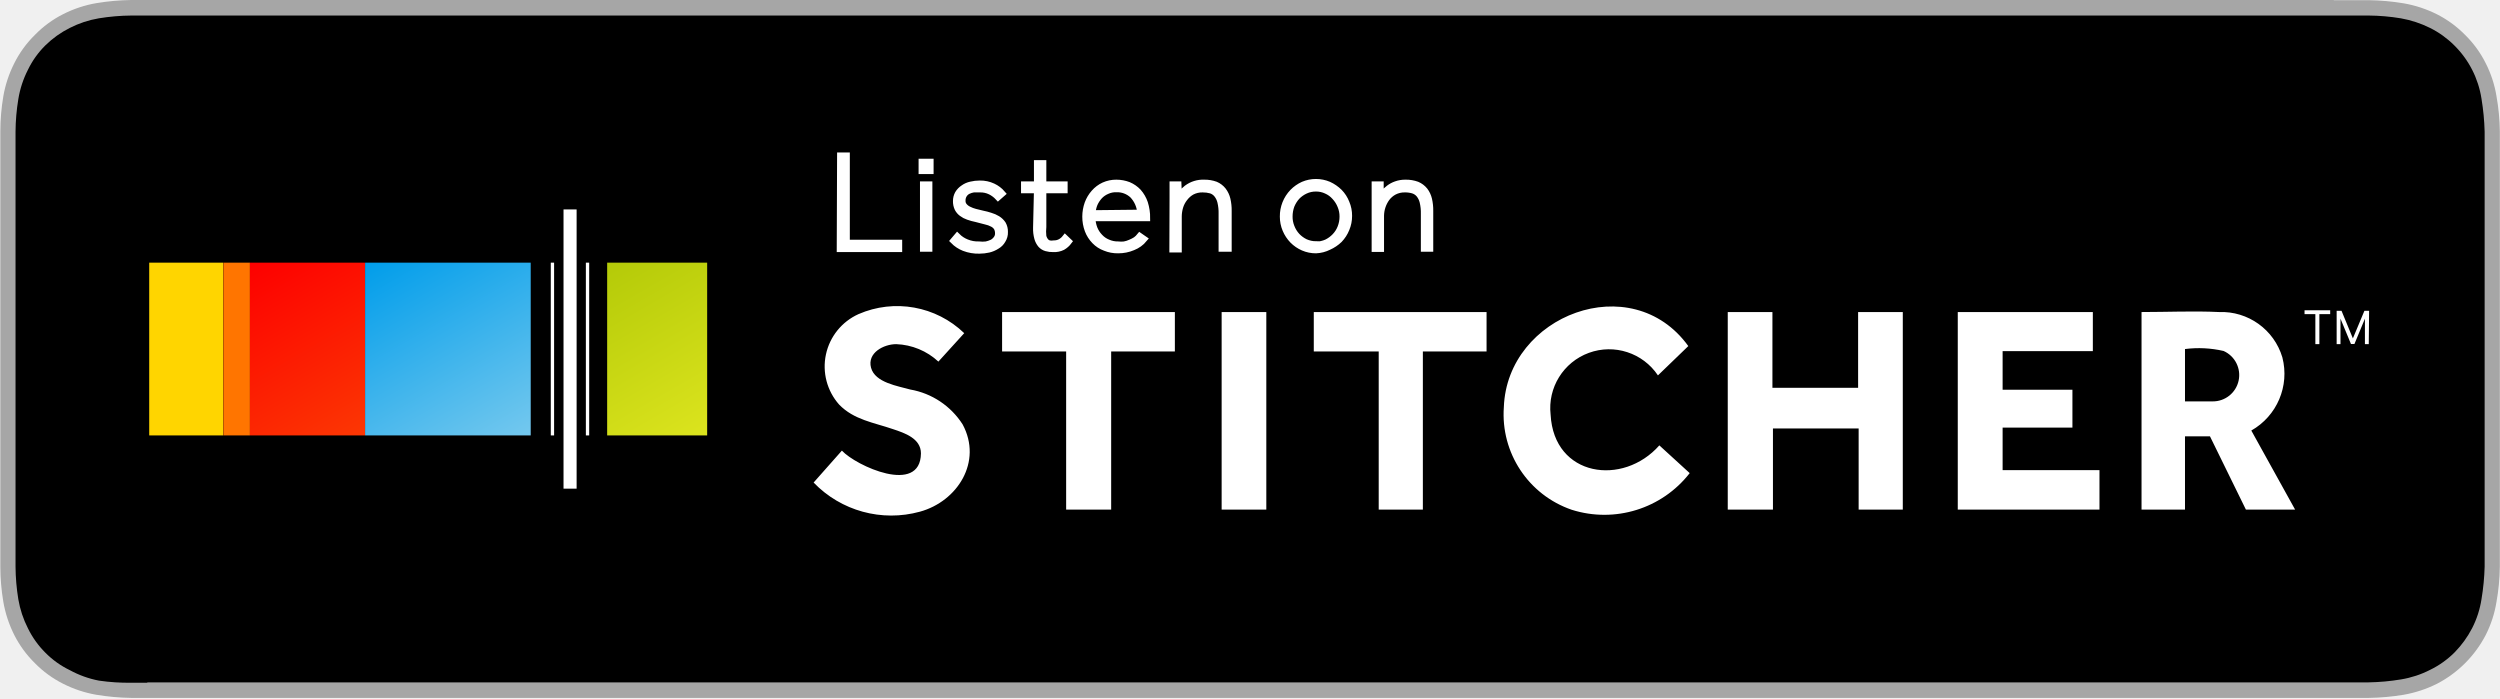
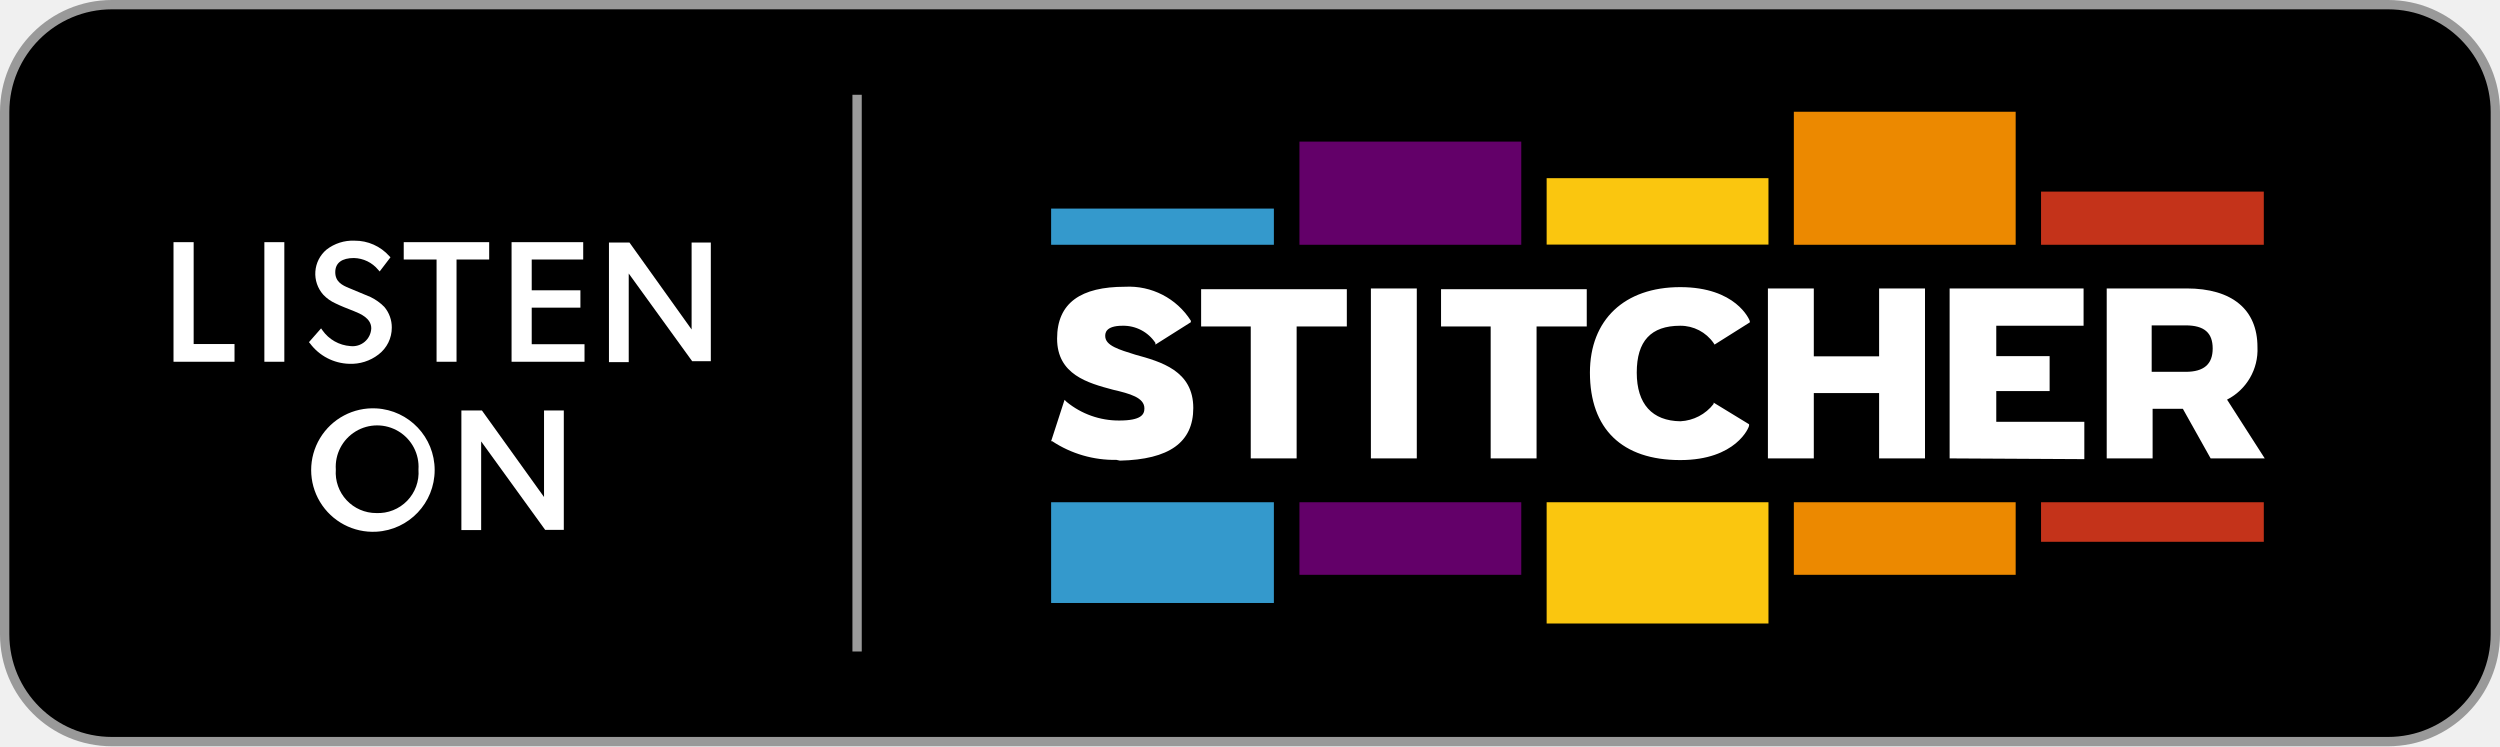
- <svg xmlns="http://www.w3.org/2000/svg" viewBox="0 0 143.25 40">
-   <defs>
-     <style>.g{fill:#fff}</style>
-     <linearGradient id="a" x1="14.65" y1="14.86" x2="20.59" y2="25.15" gradientUnits="userSpaceOnUse">
-       <stop offset="0" stop-color="#fd0000" />
-       <stop offset="1" stop-color="#fc3703" />
-     </linearGradient>
-     <linearGradient id="b" x1="22.34" y1="14.23" x2="29" y2="25.77" gradientUnits="userSpaceOnUse">
-       <stop offset="0" stop-color="#009dea" />
-       <stop offset="1" stop-color="#74c8ee" />
-     </linearGradient>
-     <linearGradient id="c" x1="34.79" y1="15.05" x2="40.51" y2="24.96" gradientUnits="userSpaceOnUse">
-       <stop offset="0" stop-color="#b4ca08" />
-       <stop offset="1" stop-color="#dce41e" />
-     </linearGradient>
-   </defs>
-   <path d="M133.72 0H7.52a13.39 13.39 0 0 0-2 .18 6.74 6.74 0 0 0-1.9.63A6.07 6.07 0 0 0 2 2 6.07 6.07 0 0 0 .82 3.62a6.74 6.74 0 0 0-.63 1.9 12.18 12.18 0 0 0-.17 2v24.96a12.18 12.18 0 0 0 .17 2 6.8 6.8 0 0 0 .63 1.91A6.19 6.19 0 0 0 2 38a6.07 6.07 0 0 0 1.62 1.18 6.74 6.74 0 0 0 1.9.63 13.39 13.39 0 0 0 2 .18h128.21a13.39 13.39 0 0 0 2-.18 6.91 6.91 0 0 0 1.91-.63 6.55 6.55 0 0 0 2.79-2.79 6.48 6.48 0 0 0 .62-1.91 12.2 12.2 0 0 0 .19-2V7.52a12.2 12.2 0 0 0-.19-2 6.42 6.42 0 0 0-.62-1.9A6.07 6.07 0 0 0 141.25 2a6.19 6.19 0 0 0-1.61-1.18 6.91 6.91 0 0 0-1.91-.63 13.39 13.39 0 0 0-2-.18h-2z" fill="#a6a6a6" />
-   <path d="M8.44 39.12h-.9A11.52 11.52 0 0 1 5.67 39 5.72 5.72 0 0 1 4 38.4a5.06 5.06 0 0 1-1.4-1 5.19 5.19 0 0 1-1-1.4 5.79 5.79 0 0 1-.55-1.66 12.1 12.1 0 0 1-.16-1.87V7.55a11.9 11.9 0 0 1 .16-1.87A5.69 5.69 0 0 1 1.6 4a5.06 5.06 0 0 1 1-1.4 5.52 5.52 0 0 1 1.4-1 5.79 5.79 0 0 1 1.66-.55A12.1 12.1 0 0 1 7.54.89h128.17a11.88 11.88 0 0 1 1.86.16 6.18 6.18 0 0 1 1.67.55 5.33 5.33 0 0 1 1.39 1 5.46 5.46 0 0 1 1.56 3.06 13.72 13.72 0 0 1 .18 1.89v24.92a13.44 13.44 0 0 1-.18 1.86 5.45 5.45 0 0 1-.54 1.67 5.77 5.77 0 0 1-1 1.38 5.19 5.19 0 0 1-1.4 1 5.66 5.66 0 0 1-1.67.55 12.61 12.61 0 0 1-1.87.17H8.44z" />
-   <path d="M48.14 8.91h.38v5h3v.36h-3.4zm4.67.36h.51v.53h-.51zm.08 1.3h.36v3.68h-.36zm1.96 2.96a1.58 1.58 0 0 0 .53.35 1.7 1.7 0 0 0 .71.13 1.86 1.86 0 0 0 .42 0 1.6 1.6 0 0 0 .35-.12.73.73 0 0 0 .24-.22.49.49 0 0 0 .09-.3.67.67 0 0 0-.08-.33.63.63 0 0 0-.24-.21 1.46 1.46 0 0 0-.39-.14l-.54-.14a3.22 3.22 0 0 1-.47-.13 1.23 1.23 0 0 1-.36-.19.81.81 0 0 1-.24-.28.94.94 0 0 1-.09-.43.86.86 0 0 1 .11-.43 1 1 0 0 1 .31-.32 1.13 1.13 0 0 1 .43-.19 2.1 2.1 0 0 1 .51-.06 1.7 1.7 0 0 1 .76.16 1.61 1.61 0 0 1 .54.41l-.25.22a1.54 1.54 0 0 0-.44-.33 1.28 1.28 0 0 0-.61-.13h-.35a1.09 1.09 0 0 0-.32.1.58.58 0 0 0-.23.21.61.61 0 0 0-.09.35.43.43 0 0 0 .1.29.75.75 0 0 0 .26.2 1.78 1.78 0 0 0 .37.14l.41.1a3.9 3.9 0 0 1 .46.12 1.7 1.7 0 0 1 .41.18 1 1 0 0 1 .31.3.88.88 0 0 1 .11.45.82.82 0 0 1-.13.48.87.87 0 0 1-.33.33 1.52 1.52 0 0 1-.47.2 2.46 2.46 0 0 1-.53.06 2.28 2.28 0 0 1-.88-.15 1.81 1.81 0 0 1-.62-.41zm4.57-2.63h-.74v-.33h.74V9.35h.36v1.22H61v.33h-1.22V13a2.44 2.44 0 0 0 0 .53.66.66 0 0 0 .14.29.39.39 0 0 0 .21.13.75.75 0 0 0 .26 0 .75.75 0 0 0 .35-.08.88.88 0 0 0 .29-.24l.22.21a1.19 1.19 0 0 1-.36.32 1.08 1.08 0 0 1-.54.11 1.33 1.33 0 0 1-.4-.05.67.67 0 0 1-.31-.19 1 1 0 0 1-.2-.38 2 2 0 0 1-.07-.6zm6.15 2.8a1.59 1.59 0 0 1-.65.47 2.12 2.12 0 0 1-.85.17 1.86 1.86 0 0 1-.75-.14 1.56 1.56 0 0 1-.6-.39 1.77 1.77 0 0 1-.39-.61 2.22 2.22 0 0 1-.14-.79 2.27 2.27 0 0 1 .13-.75 1.93 1.93 0 0 1 .37-.62 1.68 1.68 0 0 1 .56-.42 1.72 1.72 0 0 1 .72-.15 2 2 0 0 1 .7.13 1.67 1.67 0 0 1 .56.39 1.89 1.89 0 0 1 .37.64 2.84 2.84 0 0 1 .13.87h-3.14a1.88 1.88 0 0 0 .12.59 1.47 1.47 0 0 0 .31.48 1.27 1.27 0 0 0 .46.32 1.38 1.38 0 0 0 .59.12 1.45 1.45 0 0 0 .35 0 1.42 1.42 0 0 0 .35-.11 1.82 1.82 0 0 0 .31-.16 1.21 1.21 0 0 0 .23-.22zm-.23-1.51a1.64 1.64 0 0 0-.44-1 1.29 1.29 0 0 0-.93-.35 1.19 1.19 0 0 0-.54.11 1.26 1.26 0 0 0-.42.29 1.68 1.68 0 0 0-.29.44 1.63 1.63 0 0 0-.12.54zm1.85-.85v-.77h.34a.92.92 0 0 1 0 .16.76.76 0 0 1 0 .15v.46l.18-.28a1.94 1.94 0 0 1 .29-.28 1.56 1.56 0 0 1 1-.31 1.82 1.82 0 0 1 .66.11 1.1 1.1 0 0 1 .43.33 1.34 1.34 0 0 1 .24.51 2.76 2.76 0 0 1 .07.67v2.16H70v-2a2.63 2.63 0 0 0-.07-.68 1.08 1.08 0 0 0-.21-.43.71.71 0 0 0-.34-.23 1.73 1.73 0 0 0-.47-.06 1.28 1.28 0 0 0-.61.14 1.37 1.37 0 0 0-.42.37 1.49 1.49 0 0 0-.26.5 2 2 0 0 0-.08.53v1.9h-.36zm8.22 3a1.81 1.81 0 0 1-.74-.15 1.94 1.94 0 0 1-.6-.41 2 2 0 0 1-.41-.62 1.9 1.9 0 0 1-.15-.75 2 2 0 0 1 .56-1.41 2 2 0 0 1 .6-.42 1.88 1.88 0 0 1 1.47 0 2.14 2.14 0 0 1 .61.42 1.84 1.84 0 0 1 .4.62 1.86 1.86 0 0 1 .15.75 1.9 1.9 0 0 1-.15.75 1.94 1.94 0 0 1-.4.62 2.11 2.11 0 0 1-.61.41 1.8 1.8 0 0 1-.73.19zm0-.32a1.54 1.54 0 0 0 .6-.13 1.65 1.65 0 0 0 .48-.35 1.53 1.53 0 0 0 .32-.5 1.68 1.68 0 0 0 .12-.63 1.54 1.54 0 0 0-.12-.61 1.65 1.65 0 0 0-.33-.52 1.38 1.38 0 0 0-.48-.35 1.37 1.37 0 0 0-.59-.13 1.39 1.39 0 0 0-.61.13 1.61 1.61 0 0 0-.48.34 1.77 1.77 0 0 0-.32.51 1.81 1.81 0 0 0-.11.63A1.54 1.54 0 0 0 74 13a1.62 1.62 0 0 0 .32.52 1.65 1.65 0 0 0 .48.35 1.54 1.54 0 0 0 .61.13zm3.36-2.68v-.77h.34v.16a.76.76 0 0 0 0 .15v.46a1.61 1.61 0 0 1 .18-.28 1.55 1.55 0 0 1 .29-.28 1.45 1.45 0 0 1 .41-.22 1.55 1.55 0 0 1 .55-.09 1.82 1.82 0 0 1 .66.11 1.14 1.14 0 0 1 .44.33 1.34 1.34 0 0 1 .24.51 2.76 2.76 0 0 1 .07.67v2.16h-.36v-2a2.63 2.63 0 0 0-.07-.68 1.08 1.08 0 0 0-.21-.43.74.74 0 0 0-.35-.23 1.63 1.63 0 0 0-.47-.06 1.27 1.27 0 0 0-.6.14 1.3 1.3 0 0 0-.43.37 1.75 1.75 0 0 0-.33 1v1.9h-.36z" stroke="#fff" stroke-miterlimit="10" stroke-width=".35" fill="#fff" />
-   <path fill="#ffd500" d="M8.55 15.05h4.24v9.9H8.55z" />
-   <path fill="#ff7500" d="M12.8 15.05h1.52v9.9H12.8z" />
-   <path fill="url(#a)" d="M14.32 15.05h6.6v9.9h-6.6z" />
-   <path fill="url(#b)" d="M20.92 15.05h9.49v9.9h-9.49z" />
-   <path class="g" d="M31.56 15.05h.19v9.9h-.19zm2.01 0h.19v9.9h-.19zM32.29 12h.75v16h-.75z" />
-   <path fill="url(#c)" d="M34.79 15.05h5.73v9.9h-5.73z" />
-   <path class="g" d="M48.24 25.82c.8.87 4.5 2.57 4.53.16 0-.86-.94-1.17-1.6-1.39-1.1-.38-2.24-.53-3.09-1.41A3.29 3.29 0 0 1 49.19 18a5.54 5.54 0 0 1 6.06 1.09l-1.48 1.63a3.75 3.75 0 0 0-2.42-1c-.7 0-1.67.49-1.44 1.35s1.55 1.05 2.25 1.25a4.47 4.47 0 0 1 3 2c1.15 2.14-.3 4.41-2.45 5a6.18 6.18 0 0 1-6.09-1.67zm12.85-5.68h-3.67v-2.26h9.9v2.26h-3.65v9.06h-2.58zM70 17.88h2.56V29.2H70zm9 2.26h-3.72v-2.26h9.9v2.26h-3.65v9.06H79zm17.82 6.97a6.2 6.2 0 0 1-6.76 2.1 5.78 5.78 0 0 1-3.89-5.88c.19-5.27 7.32-8 10.57-3.5L95 21.51a3.37 3.37 0 0 0-6.15 2.25c.19 3.57 4.15 4.12 6.23 1.76zM99 17.88h2.56v4.34h4.91v-4.34h2.56V29.2h-2.53v-4.65h-4.91v4.65H99zm13.18 0h7.74v2.24h-5.17v2.21h4v2.17h-4v2.44h5.55v2.26h-8.12zm10.53 0c1.47 0 3-.07 4.44 0a3.64 3.64 0 0 1 3.63 2.6 3.74 3.74 0 0 1-1.78 4.19l2.51 4.53h-2.82l-2.06-4.2h-1.43v4.2h-2.49zm4.07 5.12a1.51 1.51 0 0 0 .63-2.89 6.29 6.29 0 0 0-2.21-.11v3zm6.12-3.28h-.23V18h-.62v-.22h1.47V18h-.62zm2.83 0h-.22v-1.46l-.6 1.45h-.2l-.6-1.45v1.46h-.22v-1.91h.28l.65 1.58.66-1.58h.27z" />
+ <svg xmlns="http://www.w3.org/2000/svg" viewBox="0 0 134 40">
+   <rect height="39.5" rx="5.75" width="133.51" x=".25" y=".25" />
+   <path d="m128 .5a5.5 5.5 0 0 1 5.5 5.5v28a5.5 5.5 0 0 1 -5.5 5.5h-122a5.5 5.5 0 0 1 -5.5-5.5v-28a5.5 5.5 0 0 1 5.5-5.5zm0-.5h-122a6 6 0 0 0 -6 6v28a6 6 0 0 0 6 6h122a6 6 0 0 0 6-6v-28a6 6 0 0 0 -6-6z" fill="#999" />
+   <g fill="#fff">
+     <path d="m10.38 12.98h-1.08v6.41h3.27v-.95h-2.19z" />
+     <path d="m14.17 12.98h1.07v6.41h-1.07z" />
+     <path d="m18.71 19.5a2.4 2.4 0 0 0 1.58-.5 1.8 1.8 0 0 0 .71-1.44 1.7 1.7 0 0 0 -.4-1.11 2.66 2.66 0 0 0 -.74-.53l-1.15-.48c-.37-.15-.74-.34-.74-.85s.37-.76 1-.76a1.74 1.74 0 0 1 1.3.63l.08.09.58-.76-.06-.06a2.47 2.47 0 0 0 -1.87-.83 2.29 2.29 0 0 0 -1.5.48 1.69 1.69 0 0 0 -.17 2.42 2.06 2.06 0 0 0 .65.46c.24.12.66.29 1 .42.32.13.92.37.92.92a1 1 0 0 1 -1.12.95 2 2 0 0 1 -1.5-.85l-.07-.1-.65.74.06.07a2.71 2.71 0 0 0 2.09 1.09z" />
+     <path d="m26.22 12.98h-4.58v.93h1.76v5.48h1.07v-5.48h1.75z" />
+     <path d="m28.5 16.49h2.61v-.93h-2.61v-1.65h2.76v-.93h-3.84v6.41h3.91v-.94h-2.83z" />
+     <path d="m37.07 13v4.66l-3.33-4.66h-1.1v6.41h1.06v-3.41c0-.5 0-1 0-1.34l3.4 4.7h1v-6.36z" />
+     <path d="m20.17 21.89a3.31 3.31 0 1 0 0 6.61 3.31 3.31 0 0 0 0-6.61zm0 5.61a2.17 2.17 0 0 1 -2.17-2.33 2.22 2.22 0 1 1 4.43 0 2.17 2.17 0 0 1 -2.26 2.33z" />
+     <path d="m29.16 25.37v1.27l-3.33-4.64h-1.1v6.41h1.06v-3.41c0-.5 0-1 0-1.34l3.43 4.74h1v-6.4h-1.06z" />
+   </g>
+   <path d="m96.15 5.99h11.89v7.13h-11.89z" fill="#ec8900" />
+   <path d="m82.9 9.55h11.89v3.56h-11.89z" fill="#fac60f" />
+   <path d="m69.65 7.59h11.89v5.53h-11.89z" fill="#630069" />
+   <path d="m56.34 11.18h11.94v1.94h-11.94z" fill="#3499cc" />
+   <path d="m109.4 10.27h11.94v2.85h-11.94z" fill="#c4331a" />
+   <path d="m96.15 26.92h11.89v3.89h-11.89z" fill="#ec8900" />
+   <path d="m82.9 26.92h11.89v6.5h-11.89z" fill="#fac60f" />
+   <path d="m69.65 26.92h11.89v3.89h-11.89z" fill="#630069" />
+   <path d="m56.34 26.92h11.94v5.4h-11.94z" fill="#3499cc" />
+   <path d="m109.4 26.92h11.94v2.12h-11.94z" fill="#c4331a" />
+   <path d="m90.06 24.66c-3.12 0-4.84-1.67-4.84-4.69 0-2.83 1.85-4.58 4.84-4.58s3.71 1.74 3.73 1.82v.07l-1.89 1.19-.05-.08a2.16 2.16 0 0 0 -1.79-.93c-1.57 0-2.33.82-2.33 2.51s.83 2.59 2.34 2.61a2.4 2.4 0 0 0 1.78-.93v-.07l1.9 1.16v.07c.01.08-.69 1.85-3.69 1.85zm10.66-.09v-3.5h-3.5v3.5h-2.46v-9.11h2.46v3.64h3.5v-3.64h2.46v9.11zm-20.82 0v-7.07h-2.66v-2h7.81v2h-2.69v7.07zm-6.42 0v-9.11h2.46v9.11zm-13.64.08a6.06 6.06 0 0 1 -3.44-1h-.06l.72-2.22.11.11a4.41 4.41 0 0 0 2.82 1c1.19 0 1.35-.33 1.35-.65 0-.58-.78-.79-1.68-1-1.35-.36-3-.81-3-2.74s1.29-2.78 3.64-2.78a3.93 3.93 0 0 1 3.53 1.82v.08l-1.9 1.2v-.09a2.06 2.06 0 0 0 -1.76-.92c-.93 0-.93.42-.93.55 0 .52.75.73 1.61 1 1.38.38 3.11.86 3.11 2.86 0 1.84-1.29 2.76-3.93 2.82zm7.2-.08v-7.07h-2.66v-2h7.81v2h-2.69v7.07z" fill="#fff" />
+   <path d="m104.5 24.57v-9.11h7.18v2h-4.68v1.63h2.86v1.87h-2.86v1.65h4.72v2z" fill="#fff" />
+   <path d="m119.37 21.42a3 3 0 0 0 1.63-2.82c0-2-1.35-3.14-3.8-3.14h-4.28v9.11h2.46v-2.66h1.62l1.49 2.66h2.9zm-2.22-1.49h-1.82v-2.49h1.82c1 0 1.45.4 1.45 1.24s-.47 1.25-1.45 1.25z" fill="#fff" />
+   <path d="m45.94 5.08v29.84" fill="none" stroke="#9b9b9b" stroke-miterlimit="10" stroke-width=".5" />
</svg>
